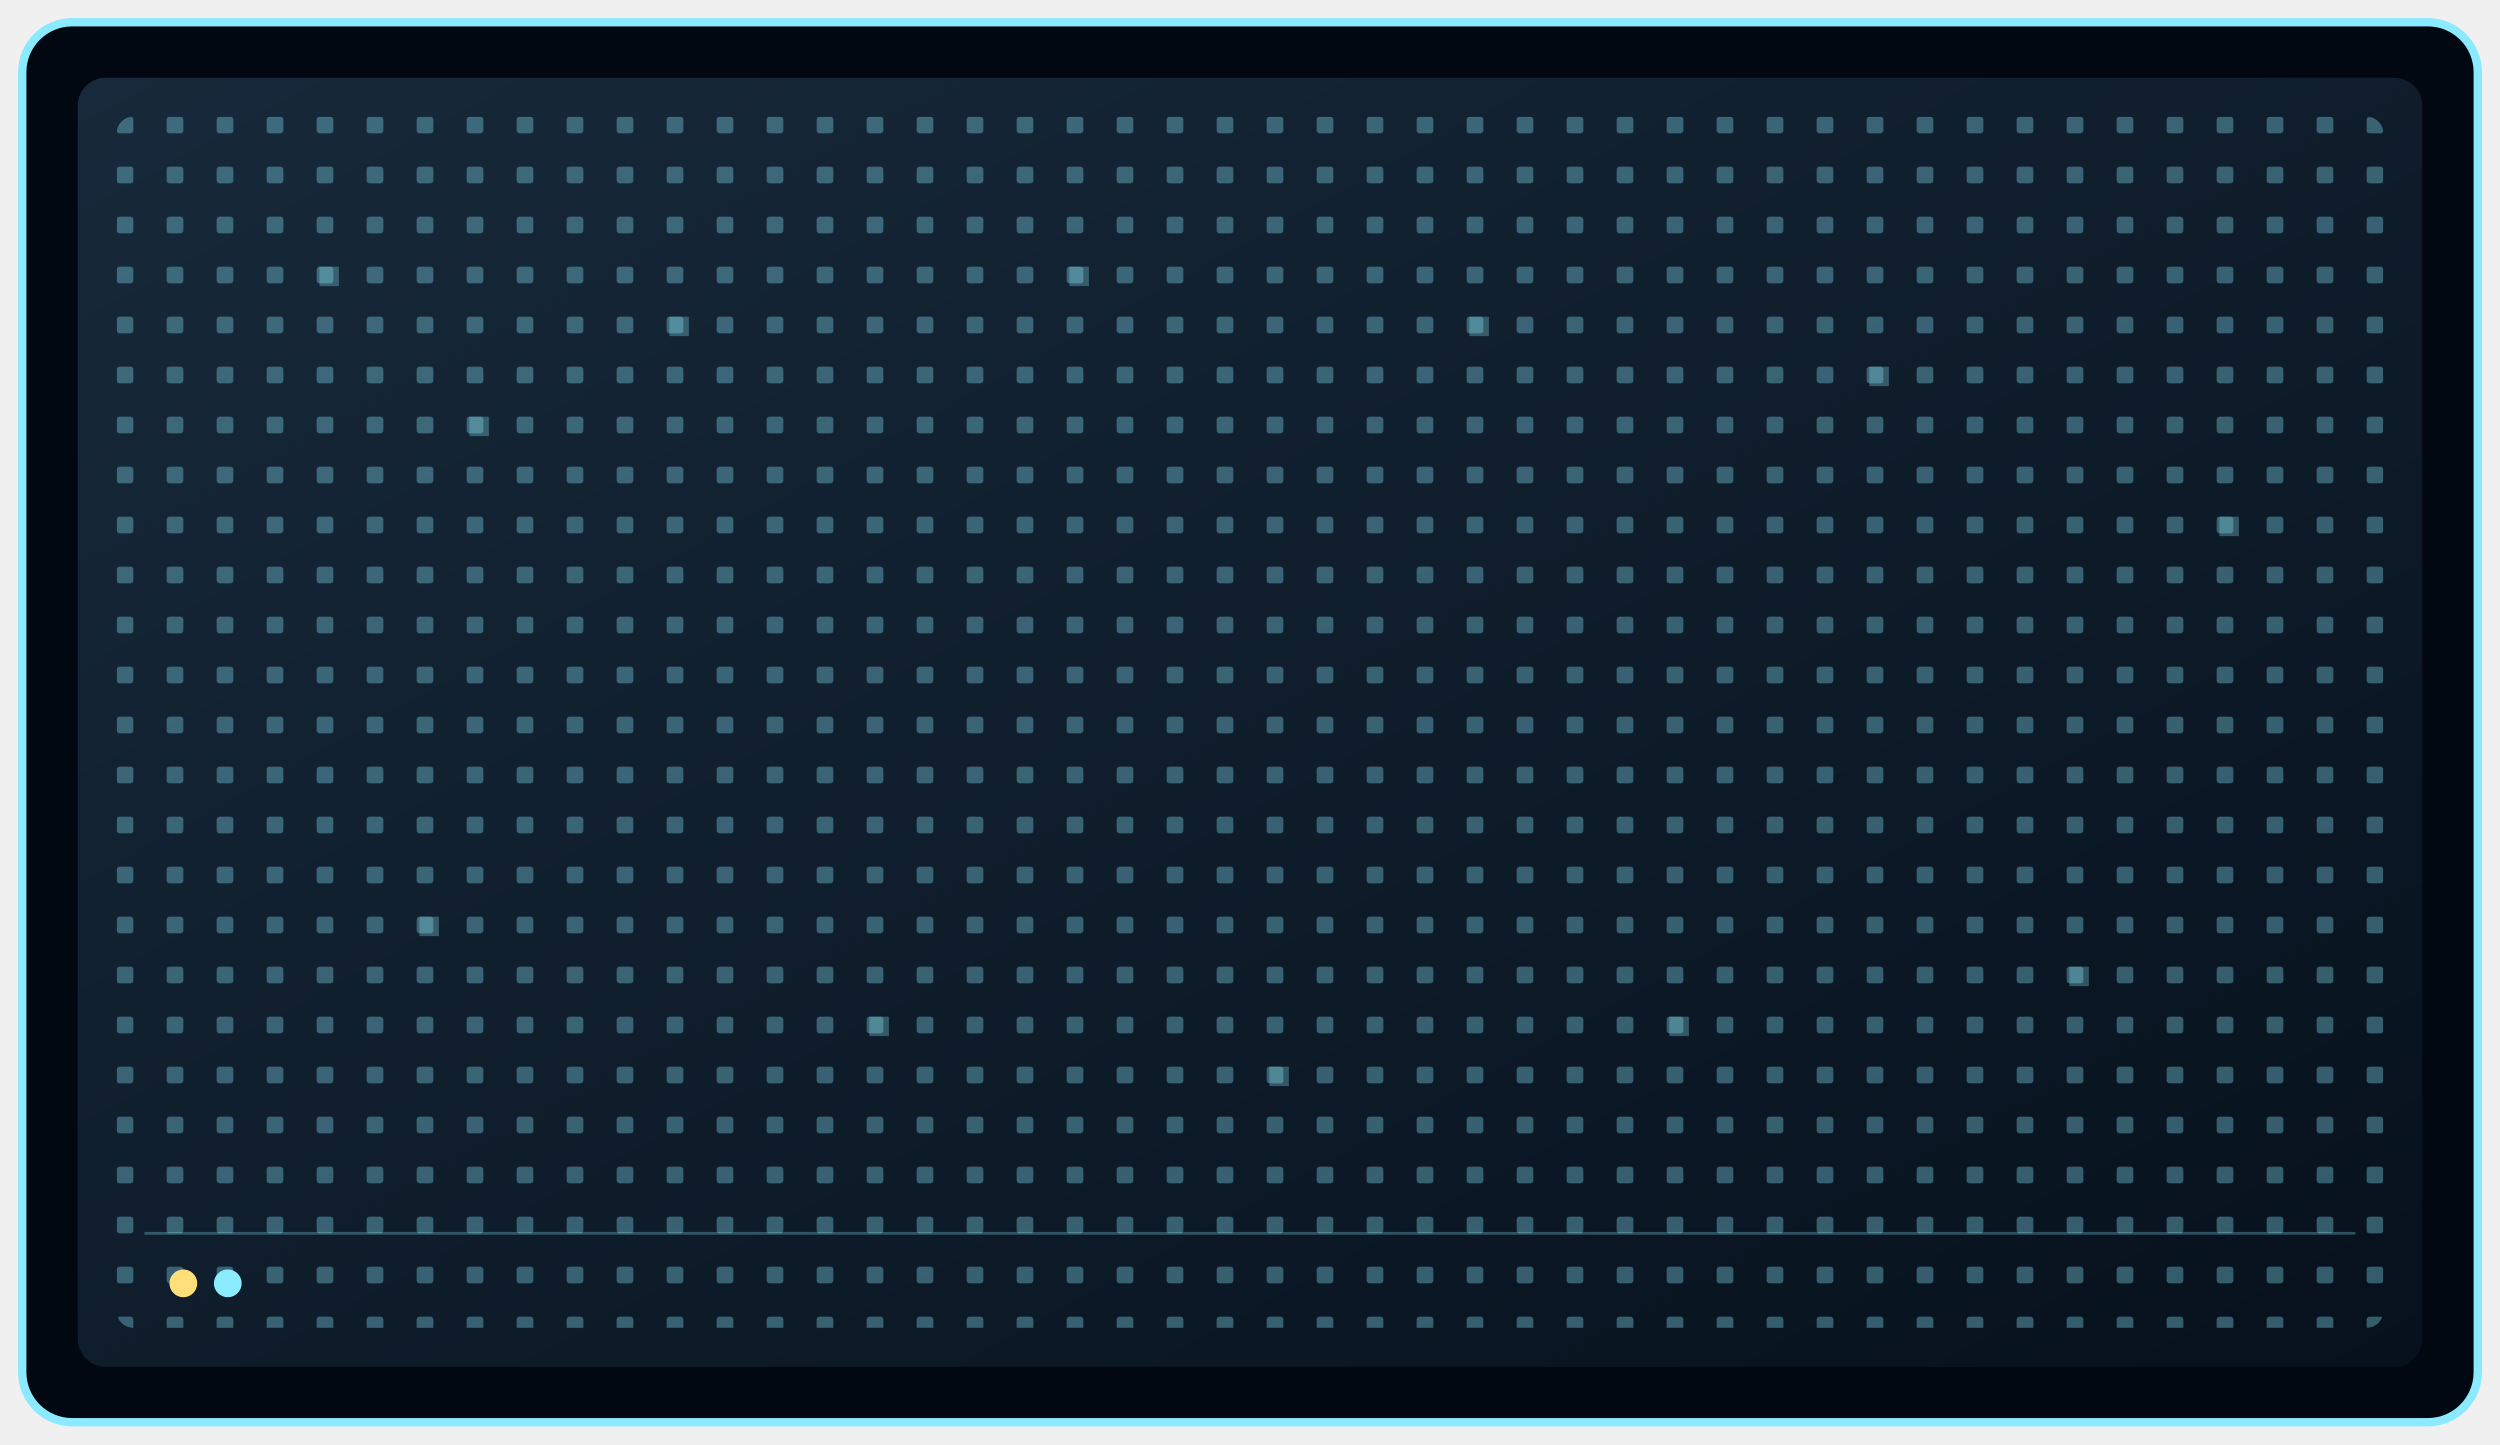
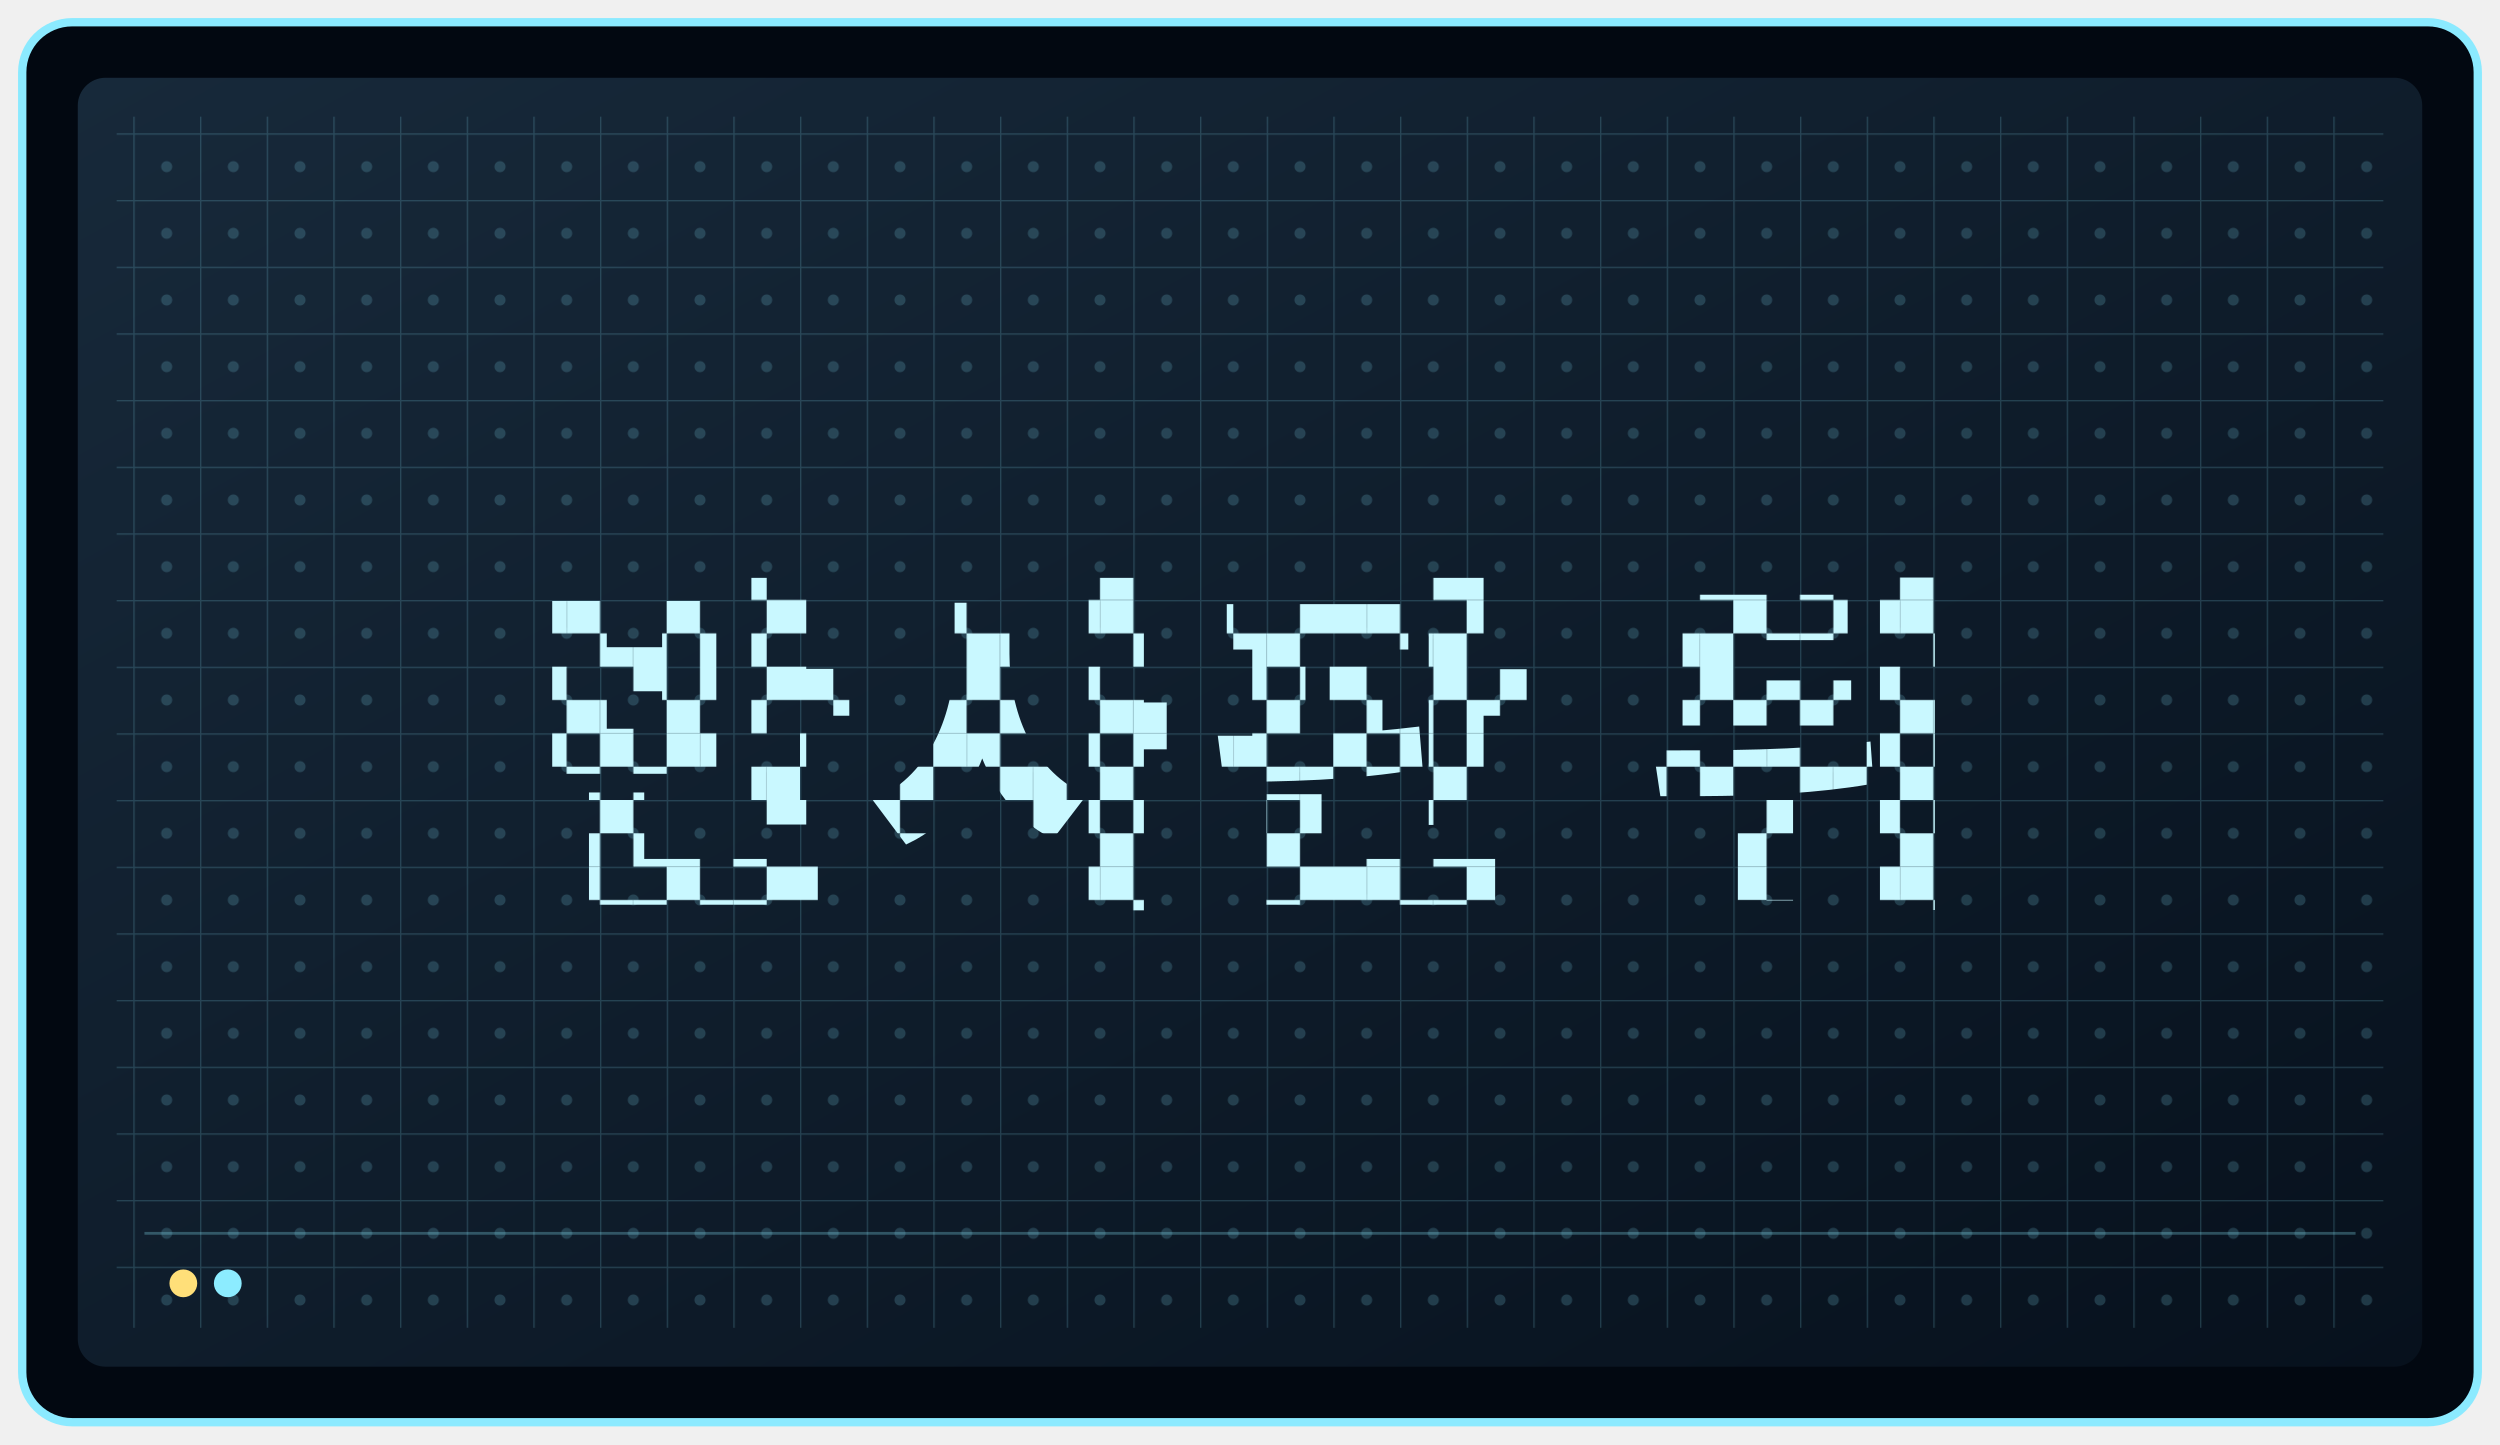
<svg xmlns="http://www.w3.org/2000/svg" width="900" height="520" viewBox="0 0 900 520" fill="none">
  <defs>
    <linearGradient id="paper" x1="0" y1="0" x2="1" y2="1">
      <stop stop-color="#17293a" />
      <stop offset="1" stop-color="#07111d" />
    </linearGradient>
-     <pattern id="baseDots" width="18" height="18" patternUnits="userSpaceOnUse">
-       <rect x="6" y="6" width="6" height="6" rx="1" fill="#8cecff" fill-opacity=".34" />
+     <pattern id="grid" width="24" height="24" patternUnits="userSpaceOnUse">
+       <path d="M24 0H0V24" stroke="#8cecff" stroke-opacity=".18" />
+       <circle cx="12" cy="12" r="2" fill="#8cecff" fill-opacity=".18" />
    </pattern>
+     <pattern id="fragmentPatternA" width="96" height="96" patternUnits="userSpaceOnUse">
+       <rect x="0" y="0" width="12" height="12" fill="white" />
+       <rect x="24" y="0" width="12" height="12" fill="white" />
+       <rect x="60" y="0" width="12" height="12" fill="white" />
+       <rect x="84" y="0" width="12" height="12" fill="white" />
+       <rect x="12" y="12" width="12" height="12" fill="white" />
+       <rect x="36" y="12" width="12" height="12" fill="white" />
+       <rect x="48" y="12" width="12" height="12" fill="white" />
+       <rect x="72" y="12" width="12" height="12" fill="white" />
+       <rect x="0" y="24" width="12" height="12" fill="white" />
+       <rect x="12" y="24" width="12" height="12" fill="white" />
+       <rect x="48" y="24" width="12" height="12" fill="white" />
+       <rect x="84" y="24" width="12" height="12" fill="white" />
+       <rect x="24" y="36" width="12" height="12" fill="white" />
+       <rect x="36" y="36" width="12" height="12" fill="white" />
+       <rect x="60" y="36" width="12" height="12" fill="white" />
+       <rect x="72" y="36" width="12" height="12" fill="white" />
+       <rect x="0" y="48" width="12" height="12" fill="white" />
+       <rect x="36" y="48" width="12" height="12" fill="white" />
+       <rect x="60" y="48" width="12" height="12" fill="white" />
+       <rect x="84" y="48" width="12" height="12" fill="white" />
+       <rect x="12" y="60" width="12" height="12" fill="white" />
+       <rect x="24" y="60" width="12" height="12" fill="white" />
+       <rect x="48" y="60" width="12" height="12" fill="white" />
+       <rect x="72" y="60" width="12" height="12" fill="white" />
+       <rect x="0" y="72" width="12" height="12" fill="white" />
+       <rect x="24" y="72" width="12" height="12" fill="white" />
+       <rect x="48" y="72" width="12" height="12" fill="white" />
+       <rect x="60" y="72" width="12" height="12" fill="white" />
+       <rect x="12" y="84" width="12" height="12" fill="white" />
+       <rect x="36" y="84" width="12" height="12" fill="white" />
+       <rect x="72" y="84" width="12" height="12" fill="white" />
+       <rect x="84" y="84" width="12" height="12" fill="white" />
+     </pattern>
+     <mask id="fragmentMaskA">
+       <rect width="900" height="520" fill="url(#fragmentPatternA)" />
+     </mask>
  </defs>
  <rect x="8" y="8" width="884" height="504" rx="18" fill="#020811" stroke="#8beaff" stroke-width="3" />
  <rect x="28" y="28" width="844" height="464" rx="10" fill="url(#paper)" />
-   <rect x="42" y="42" width="816" height="436" rx="6" fill="url(#baseDots)" />
-   <g fill="#7fcfe0" opacity=".34">
-     <rect x="115" y="96" width="7" height="7" />
-     <rect x="169" y="150" width="7" height="7" />
-     <rect x="241" y="114" width="7" height="7" />
-     <rect x="313" y="366" width="7" height="7" />
-     <rect x="385" y="96" width="7" height="7" />
-     <rect x="457" y="384" width="7" height="7" />
-     <rect x="529" y="114" width="7" height="7" />
-     <rect x="601" y="366" width="7" height="7" />
-     <rect x="673" y="132" width="7" height="7" />
-     <rect x="745" y="348" width="7" height="7" />
-     <rect x="799" y="186" width="7" height="7" />
-     <rect x="151" y="330" width="7" height="7" />
-   </g>
+   <rect x="42" y="42" width="816" height="436" rx="6" fill="url(#grid)" />
+   <text x="450" y="315" text-anchor="middle" font-family="Noto Sans KR, Apple SD Gothic Neo, sans-serif" font-size="126" font-weight="900" letter-spacing="6" fill="#c9f8ff" stroke="#c9f8ff" stroke-width="3" paint-order="stroke" mask="url(#fragmentMaskA)">반사판 뒤</text>
  <path d="M52 444h796" stroke="#8cecff" stroke-opacity=".28" />
  <circle cx="66" cy="462" r="5" fill="#ffdf79" />
  <circle cx="82" cy="462" r="5" fill="#8cecff" />
</svg>
